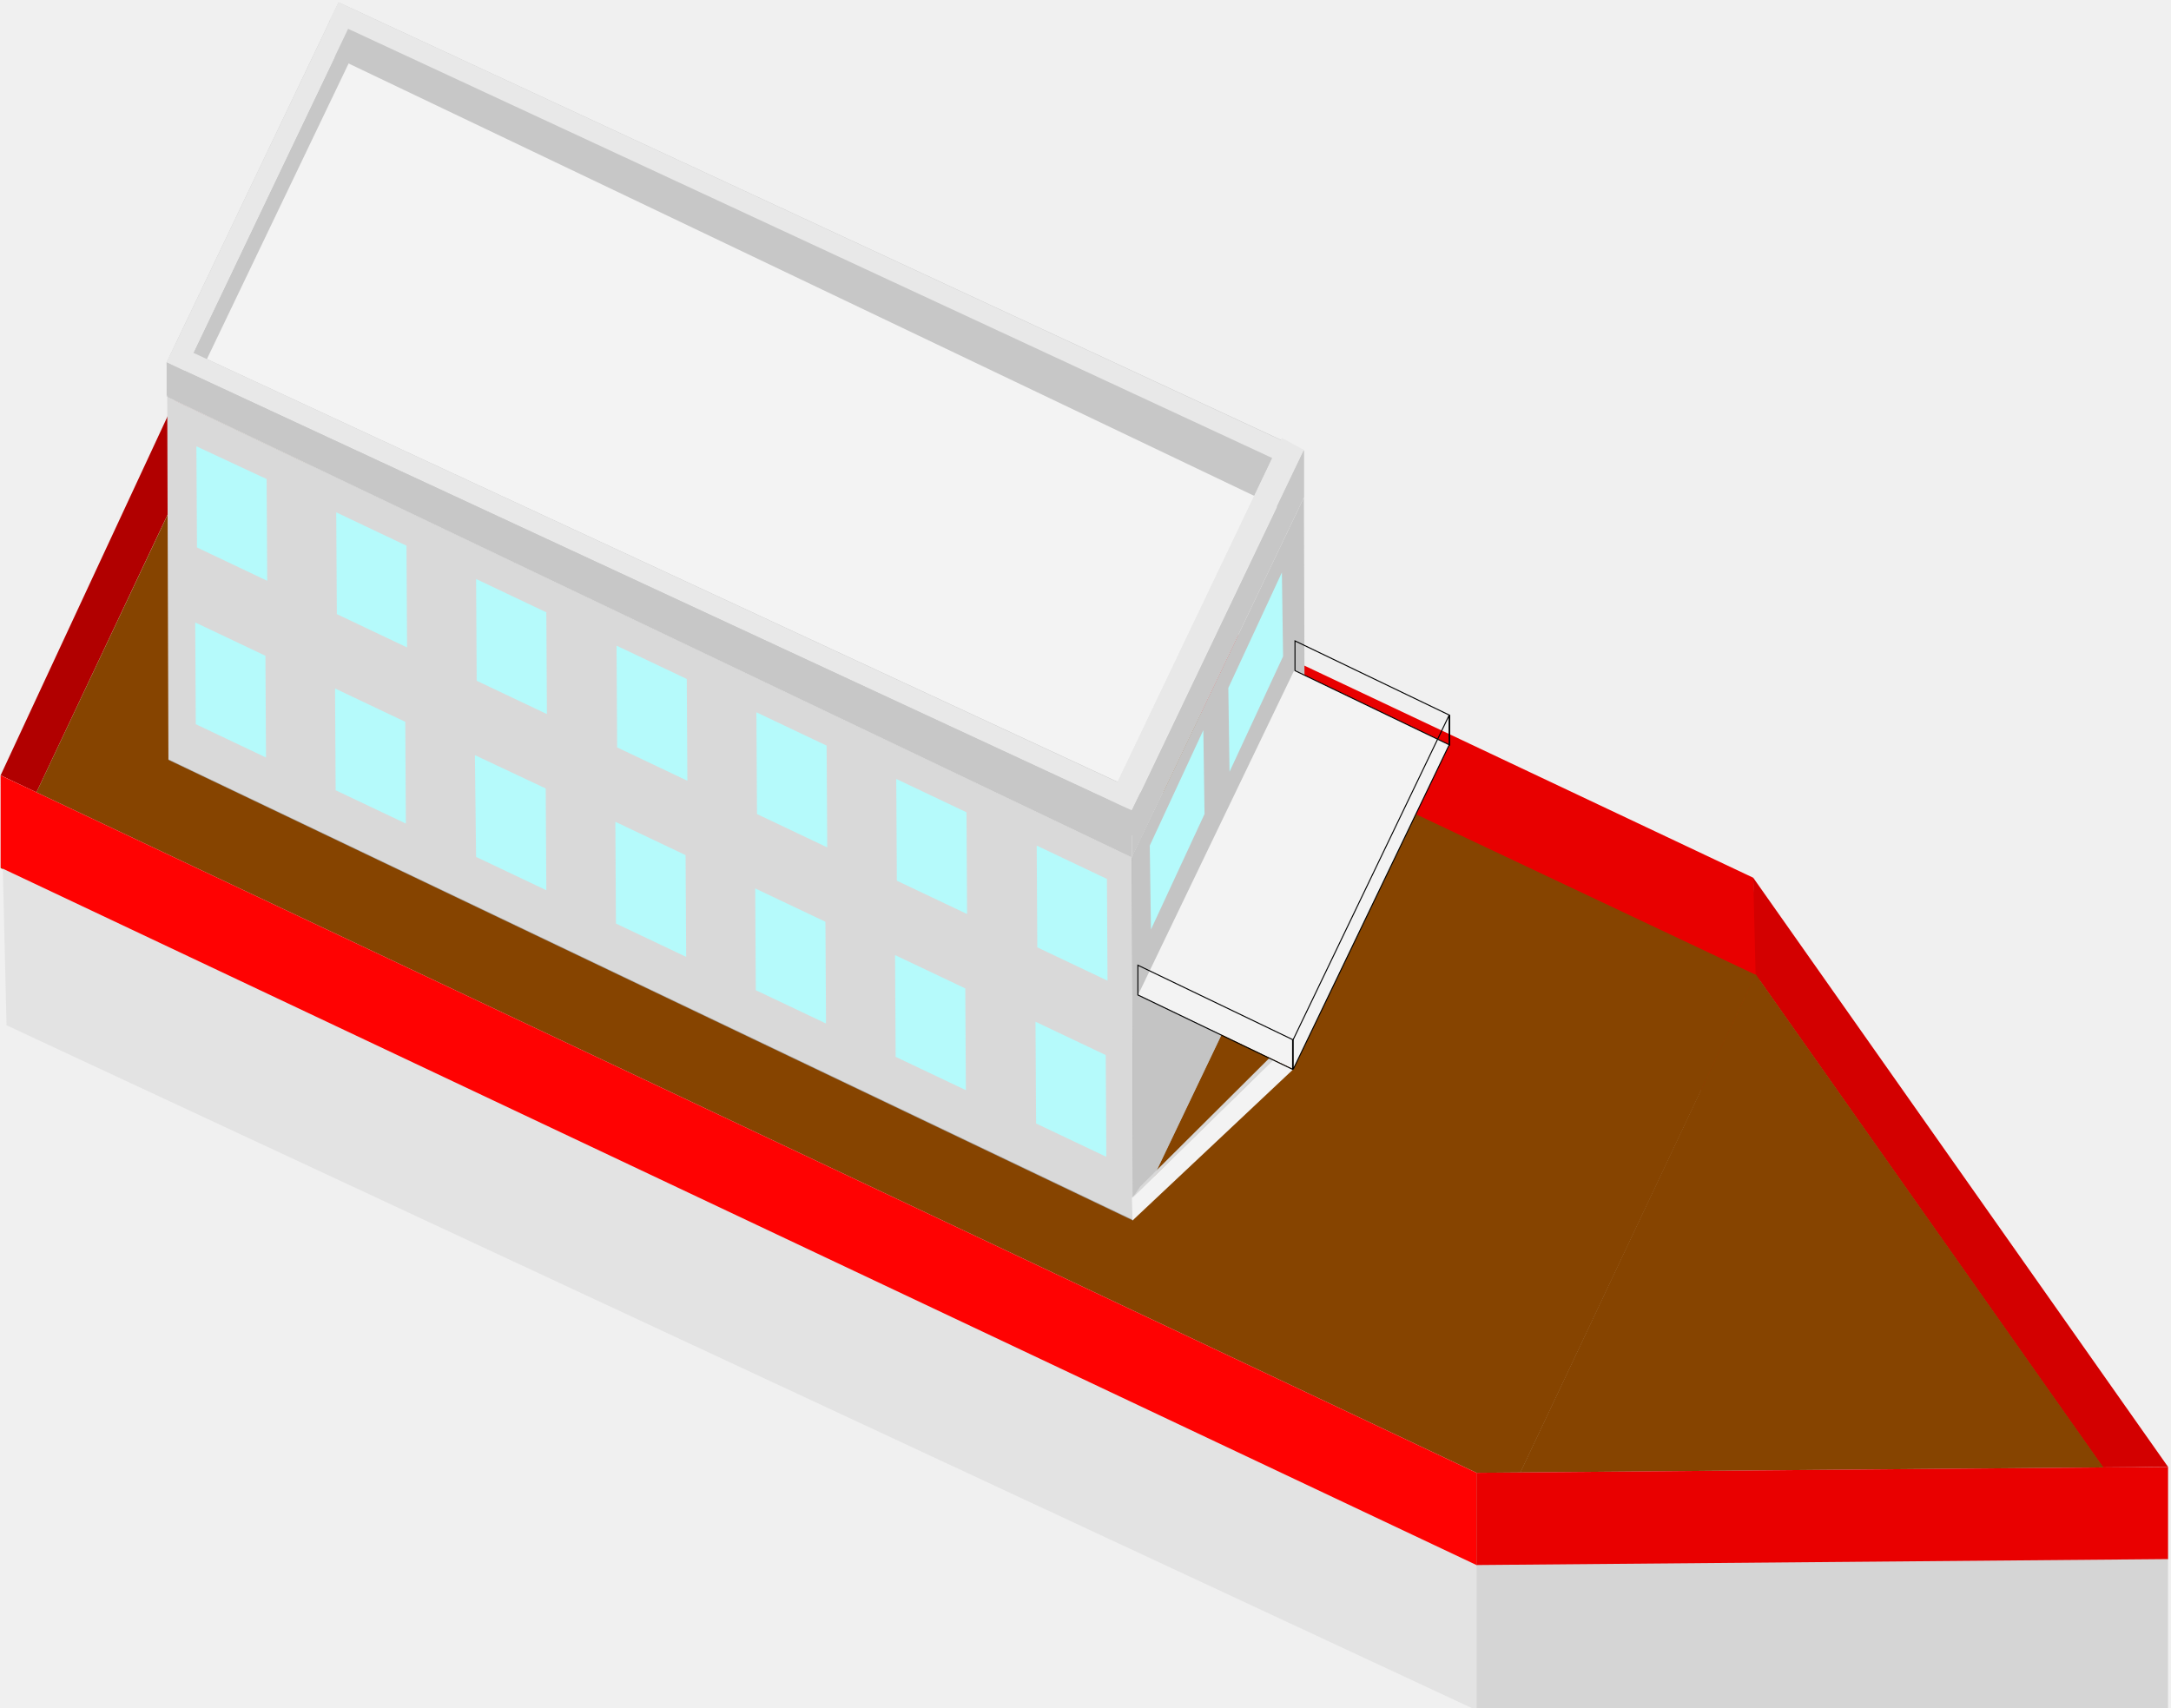
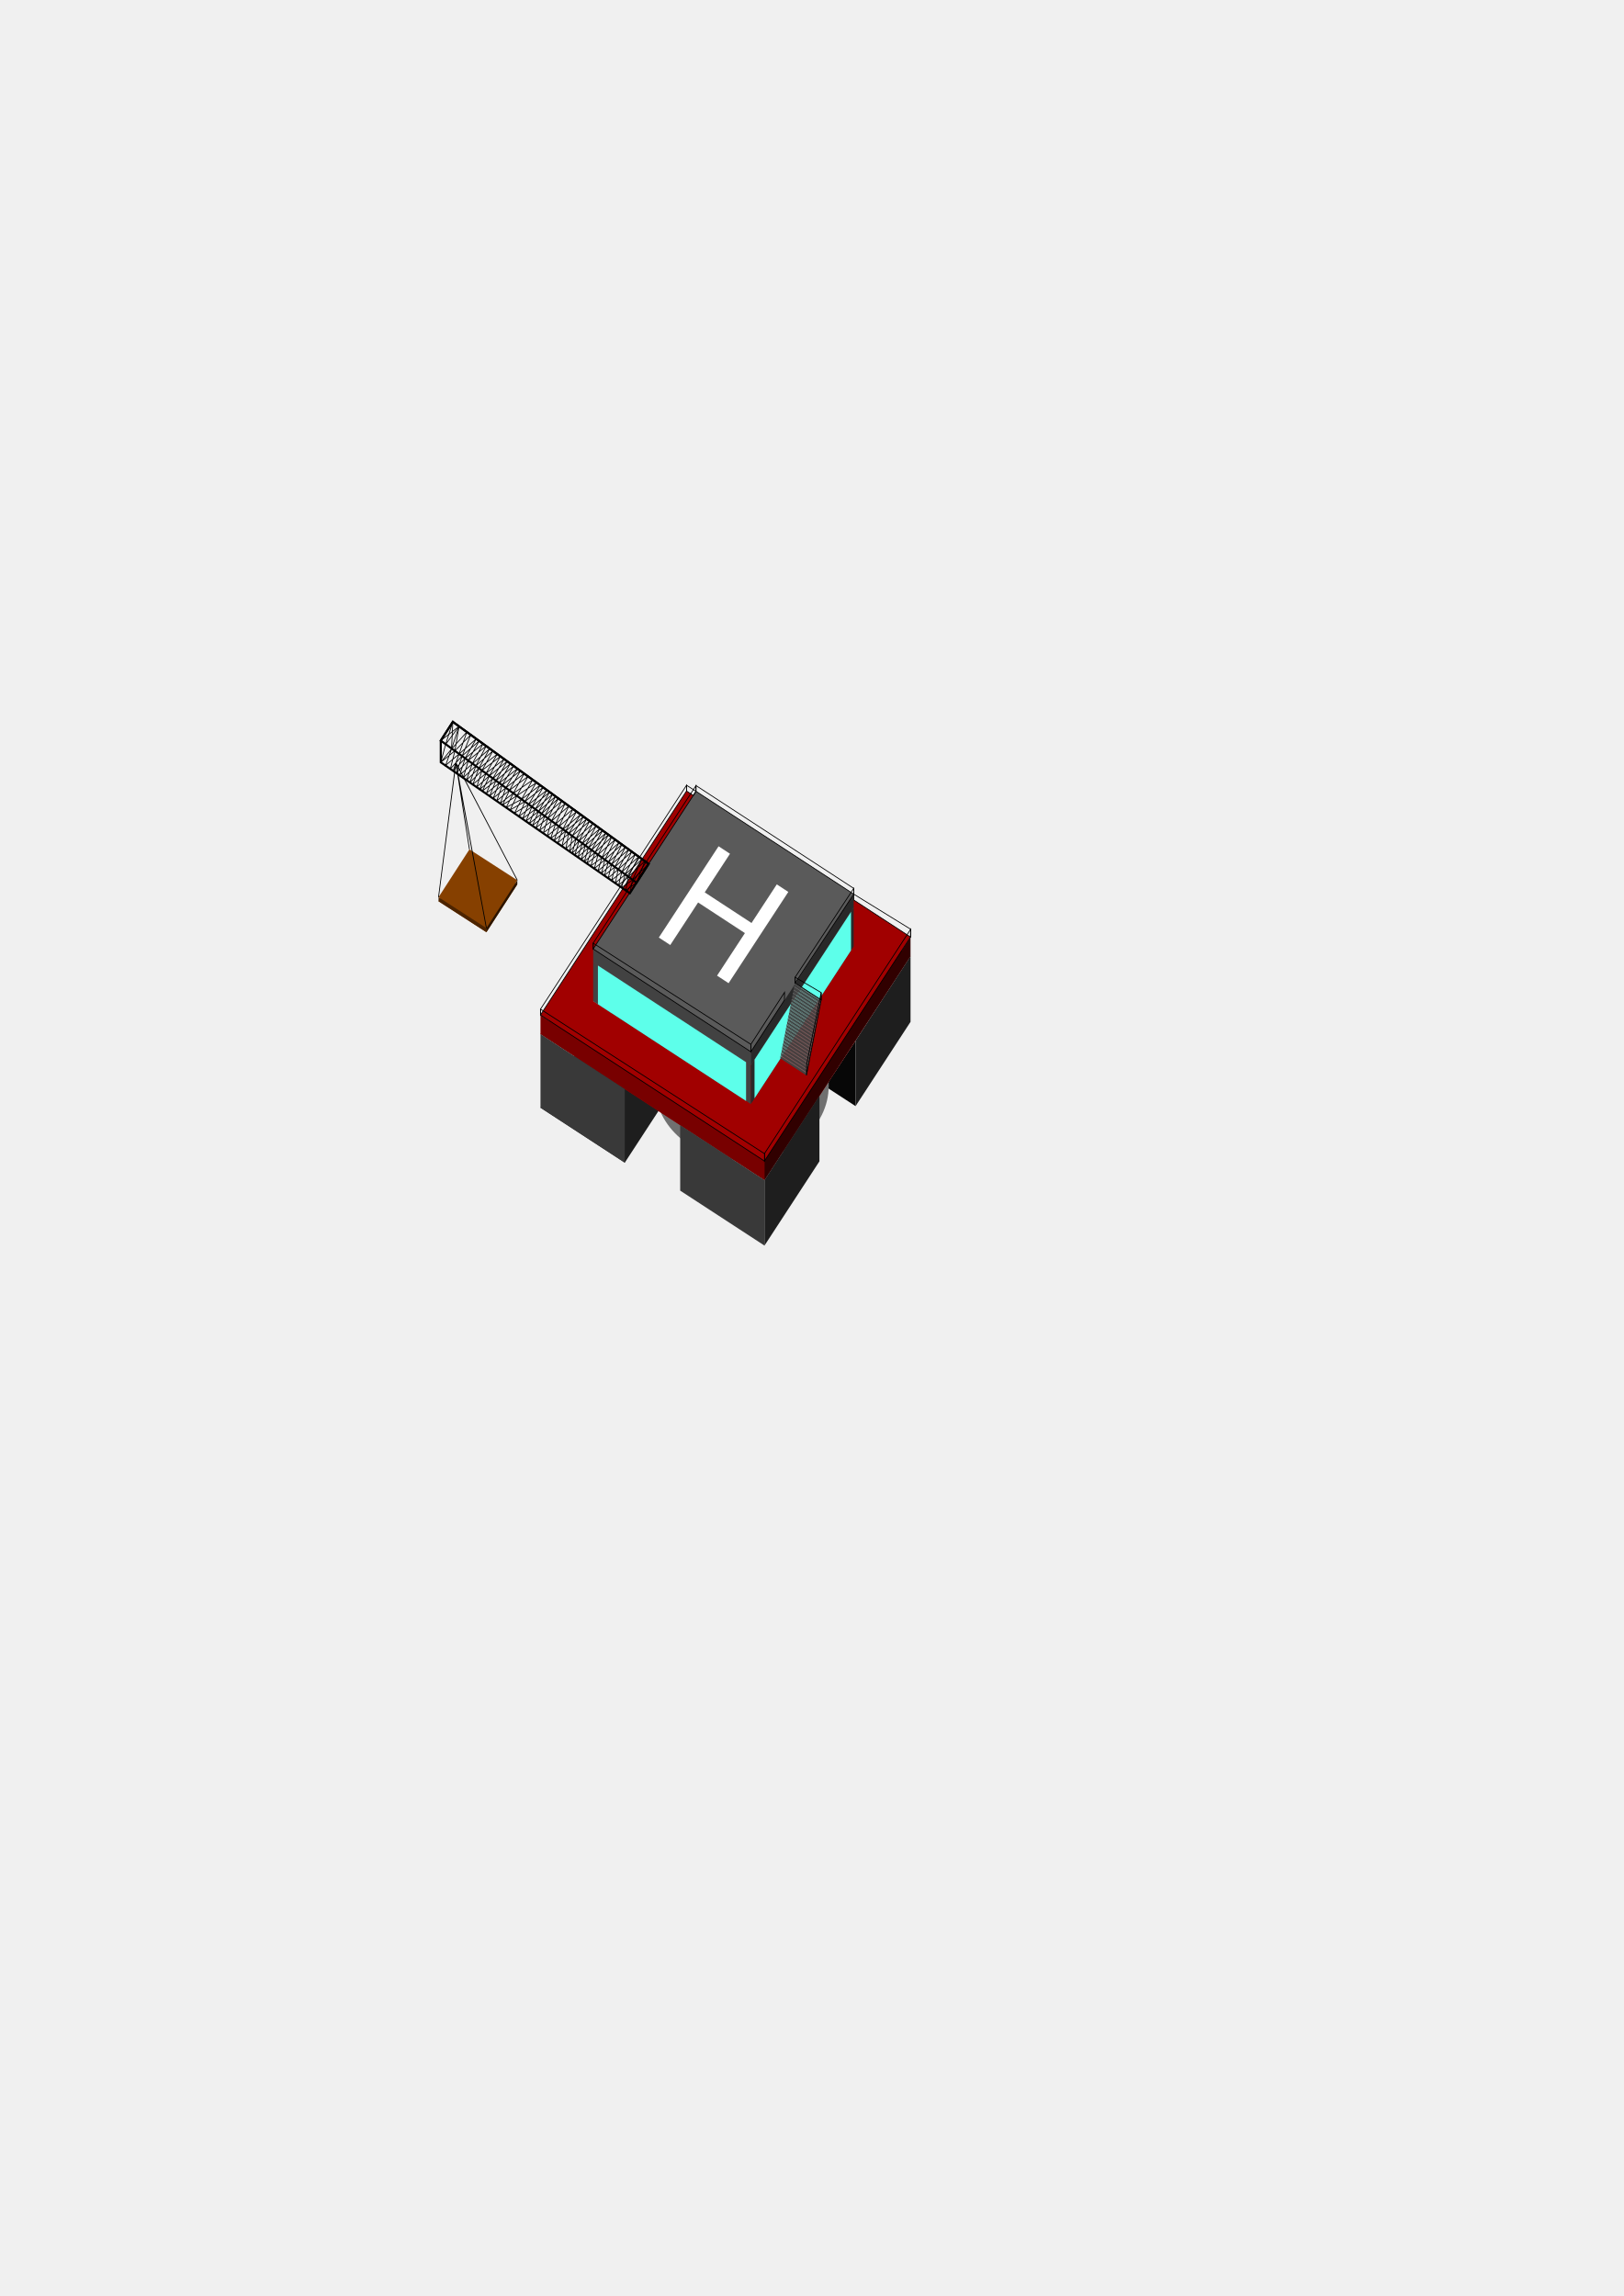
- <svg xmlns="http://www.w3.org/2000/svg" version="1.1" id="svg8" x="0px" y="0px" viewBox="0 0 364.8 286.9" style="enable-background:new 0 0 364.8 286.9;" xml:space="preserve">
-   <style type="text/css">
- 	.st0{fill:#E80000;}
- 	.st1{fill:#D30000;}
- 	.st2{fill:#B10000;}
- 	.st3{fill:#864400;}
- 	.st4{fill:#E3E3E3;}
- 	.st5{fill:#D5D5D5;}
- 	.st6{fill:#FF0202;}
- 	.st7{fill:#E90000;}
- 	.st8{fill:#A4A4A4;}
- 	.st9{fill:#F3F3F3;}
- 	.st10{fill:#D9D9D9;}
- 	.st11{fill:#C4C4C4;}
- 	.st12{fill:#D8D8D8;}
- 	.st13{fill:#B5FAFB;}
- 	.st14{fill:none;stroke:#000000;stroke-width:0.17;stroke-linecap:round;}
- 	.st15{fill:#C7C7C7;}
- 	.st16{fill:#E8E8E8;}
- </style>
+ <svg xmlns="http://www.w3.org/2000/svg" width="210mm" height="297mm" viewBox="0 0 210 297" version="1.1" id="svg8">
+   <defs id="defs2">
+     </defs>
+   <g id="layer3">
+     <rect style="fill:#1e1e1e;fill-opacity:1;stroke:none;stroke-width:0.1;stroke-opacity:1" id="rect4698-5-9-7" width="13.014" height="13.014" x="-81.851" y="136.817" transform="rotate(-56.89502)" />
+     <rect style="fill:#eaeaea;fill-opacity:1;stroke:none;stroke-width:0.1;stroke-opacity:1" id="rect4698-5-9-7-7" width="13.014" height="13.014" x="-80.965" y="157.81" transform="rotate(-56.89502)" />
+     <rect style="fill:#eaeaea;fill-opacity:1;stroke:none;stroke-width:0.1;stroke-opacity:1" id="rect4698-5-9-7-7-4" width="13.014" height="13.014" x="-59.42" y="157.827" transform="rotate(-56.89502)" />
+     <path style="fill:#070707;fill-opacity:1;stroke:none;stroke-width:0.265px;stroke-linecap:butt;stroke-linejoin:miter;stroke-opacity:1" d="m 110.655,143.083 -3.897,-2.536 3.897,-5.93 z" id="path2535" />
+   </g>
  <g id="layer2">
-     <path id="path823-2" class="st0" d="M46.6,30.3l248,117.2l2.6,41   L47.6,72.3L46.6,30.3z" />
-     <path id="path873" class="st1" d="M364.3,246.5l-69.7-99l0.4,16.3l58.4,82.9L364.3,246.5z" />
-     <path id="path875" class="st2" d="M46.6,30.3l-46.5,100l6,2.9L47,46.6L46.6,30.3z" />
+     <ellipse style="fill:#707070;fill-opacity:1;stroke:none;stroke-width:0.265" id="path4812" cx="95.95" cy="140.495" rx="11.225" ry="9.555" />
+     <ellipse style="fill:#707070;fill-opacity:1;stroke:none;stroke-width:0.265" id="path4812-0" cx="95.816" cy="124.611" rx="11.225" ry="9.555" />
+     <path style="fill:#707070;fill-opacity:1;stroke:none;stroke-width:0.265px;stroke-linecap:butt;stroke-linejoin:miter;stroke-opacity:1" d="m 84.738,141.094 v -7.111 h 22.419 l 0.019,6.608 z" id="path4831" />
  </g>
  <g id="layer1">
-     <rect id="rect815" x="92.6" y="17.7" transform="matrix(0.4273 -0.9041 0.9041 0.4273 -55.4651 222.0323)" class="st3" width="109.8" height="274.3" />
-     <path id="path821" class="st3" d="M295,163.7L248.1,263l116.2-1   L295,163.7z" />
-     <path id="path823" class="st4" d="M0.1,130.3l248,117.2v39.9   L1.1,172.3L0.1,130.3z" />
-     <path id="path825" class="st5" d="M248.1,247.5l116.2-1v40.9H248.1   V247.5z" />
-     <path id="path1187" class="st6" d="M0.1,145.8l248,117.2v-15.5L0.1,130.3L0.1,145.8z" />
-     <path id="path1204" class="st7" d="M248.1,247.5l116.2-1v15.5l-116.2,1V247.5z" />
+     <rect style="fill:#a10000;fill-opacity:1;stroke:none;stroke-width:0.265" id="rect4698" width="34.585" height="34.585" x="-71.799" y="130.263" transform="rotate(-56.89502)" />
+     <rect style="fill:#a10000;fill-opacity:1;stroke:none;stroke-width:0.265" id="rect4698-5" width="34.585" height="34.585" x="-73.873" y="131.615" transform="rotate(-56.89502)" />
+     <path style="fill:#780000;stroke:none;stroke-width:0.265px;stroke-linecap:butt;stroke-linejoin:miter;stroke-opacity:1;fill-opacity:1" d="m 69.903,131.29 2e-6,2.476 28.971,18.889 -3e-6,-2.476 z" id="path4715" />
+     <path style="fill:#310000;stroke:none;stroke-width:0.265px;stroke-linecap:butt;stroke-linejoin:miter;stroke-opacity:1;fill-opacity:1" d="m 98.873,150.179 3e-6,2.476 18.889,-28.971 v -2.476 z" id="path4717" />
+     <ellipse style="fill:#707070;fill-opacity:1;stroke:none;stroke-width:0.186" id="path4812-7" cx="95.056" cy="125.181" rx="7.903" ry="6.727" />
+     <ellipse style="fill:#707070;fill-opacity:1;stroke:none;stroke-width:0.186" id="path4812-0-9" cx="94.962" cy="118.053" rx="7.903" ry="6.727" />
+     <path style="fill:#707070;fill-opacity:1;stroke:none;stroke-width:0.186px;stroke-linecap:butt;stroke-linejoin:miter;stroke-opacity:1" d="m 87.162,133.011 v -5.006 h 15.783 l 0.013,4.652 z" id="path4831-8" />
+     <rect style="fill:#5a5a5a;fill-opacity:1;stroke:none;stroke-width:0.186;stroke-opacity:1" id="rect4698-2" width="24.349" height="24.349" x="-60.927" y="131.31" transform="rotate(-56.89502)" />
+     <rect style="fill:#5a5a5a;fill-opacity:1;stroke:none;stroke-width:0.186;stroke-opacity:1" id="rect4698-5-9" width="24.349" height="24.349" x="-62.387" y="132.262" transform="rotate(-56.89502)" />
+     <path style="fill:#424242;fill-opacity:1;stroke:none;stroke-width:0.186px;stroke-linecap:butt;stroke-linejoin:miter;stroke-opacity:1" d="m 76.718,122.755 10e-7,1.743 20.396,13.299 -7e-6,-1.743 z" id="path4715-9" />
+     <path style="fill:#292929;fill-opacity:1;stroke:none;stroke-width:0.186px;stroke-linecap:butt;stroke-linejoin:miter;stroke-opacity:1" d="m 97.114,136.054 7e-6,1.743 13.299,-20.396 v -1.743 z" id="path4717-7" />
+     <rect style="fill:#939393;fill-opacity:1;stroke:none;stroke-width:0.186" id="rect4719-4" width="2.861" height="2.861" x="-66.433" y="135.069" transform="rotate(-56.83274)" />
+     <path style="fill:#424242;fill-opacity:1;stroke:none;stroke-width:0.186px;stroke-linecap:butt;stroke-linejoin:miter;stroke-opacity:1" d="m 76.718,124.498 1.09e-4,5.006 20.396,13.306 v -5.013 z" id="path4736-3" />
+     <path style="fill:#292929;fill-opacity:1;stroke:none;stroke-width:0.186px;stroke-linecap:butt;stroke-linejoin:miter;stroke-opacity:1" d="m 97.114,137.797 7e-6,5.013 13.299,-20.388 -1e-5,-5.021 z" id="path4738-6-8" />
+     <path style="fill:#393939;stroke:none;stroke-width:0.265px;stroke-linecap:butt;stroke-linejoin:miter;stroke-opacity:1;fill-opacity:1" d="m 69.903,143.291 10.901,7.108 v -9.514 l -10.901,-7.118 z" id="path2484" />
+     <path style="fill:#393939;fill-opacity:1;stroke:none;stroke-width:0.265px;stroke-linecap:butt;stroke-linejoin:miter;stroke-opacity:1" d="m 98.873,161.122 -10.901,-7.108 v -8.472 l 10.901,7.113 z" id="path2486" />
+     <path style="fill:#1e1e1e;fill-opacity:1;stroke:none;stroke-width:0.265px;stroke-linecap:butt;stroke-linejoin:miter;stroke-opacity:1" d="m 105.981,150.221 v -8.498 l -7.108,10.932 -1e-5,8.467 z" id="path2503" />
+     <path style="fill:#1e1e1e;fill-opacity:1;stroke:none;stroke-width:0.265px;stroke-linecap:butt;stroke-linejoin:miter;stroke-opacity:1" d="m 117.763,132.182 v -8.498 l -7.108,10.932 -1e-5,8.467 z" id="path2503-1" />
+     <path style="fill:none;stroke:#000000;stroke-width:0.1;stroke-linecap:butt;stroke-linejoin:miter;stroke-miterlimit:4;stroke-dasharray:none;stroke-opacity:1" d="m 57.006,95.802 1.559,-2.428 -0.168,3.511 1.984,-2.197 -1.016,2.858 2.221,-1.961 -1.441,2.528 2.339,-1.914 -1.417,2.622 2.221,-1.914 -1.37,2.504 2.386,-1.843 -1.441,2.457 2.315,-1.795 -1.465,2.504 2.268,-1.914 -1.441,2.504 2.386,-1.89 -1.512,2.48 2.386,-1.866 -1.417,2.575 2.48,-1.701 -1.417,2.48 2.433,-1.843 -1.536,2.528 2.386,-1.866 -1.512,2.48 2.268,-1.984 -1.441,2.551 2.15,-1.961 -1.347,2.551 2.221,-1.89 -1.228,2.622 2.268,-1.937 -1.323,2.646 2.291,-1.914 -1.559,2.48 2.315,-1.866 -1.347,2.528 2.15,-1.937 -1.323,2.528 2.268,-1.914 -1.488,2.48 2.268,-1.913 -1.417,2.504 2.173,-2.008 -1.276,2.693 2.221,-1.937 -1.394,2.528 2.221,-1.961 -1.37,2.551 2.173,-1.937 -1.276,2.599 2.197,-1.984 -1.37,2.622 2.173,-2.055 -1.085,2.787 1.559,-2.428 -2.081,2.074 1.205,-2.669 -2.173,1.984 1.323,-2.622 -2.221,1.961 1.37,-2.575 -2.197,1.89 1.323,-2.551 -2.197,1.961 1.311,-2.575 -2.209,1.925 1.335,-2.563 -2.162,1.961 1.417,-2.516 -2.232,1.937 1.394,-2.492 -2.209,1.902 1.358,-2.54 -2.221,1.878 1.429,-2.457 -2.303,1.854 1.406,-2.516 -2.244,1.89 1.252,-2.599 -2.221,1.913 1.323,-2.587 -2.209,1.925 1.394,-2.504 -2.185,1.902 1.406,-2.457 -2.268,1.843 1.429,-2.457 -2.339,1.807 1.429,-2.386 -2.457,1.63 1.417,-2.469 -2.386,1.772 1.406,-2.504 -2.351,1.843 1.476,-2.457 -2.291,1.89 1.465,-2.516 -2.303,1.878 1.406,-2.492 -2.362,1.795 1.394,-2.504 -2.185,1.902 1.323,-2.54 -2.291,1.843 1.382,-2.504 -2.185,1.925 1.098,-2.717 -2.043,2.055 0.532,-3.154 z" id="path2569" />
+     <path style="fill:none;stroke:#000000;stroke-width:0.1;stroke-linecap:butt;stroke-linejoin:miter;stroke-miterlimit:4;stroke-dasharray:none;stroke-opacity:1" d="m 57.006,95.802 v 2.806 l 1.828,-1.487 -0.586,2.333 1.531,-1.671 -0.746,2.173 1.549,-1.594 -0.664,2.229 1.633,-1.532 -0.781,2.166 1.572,-1.564 -0.687,2.149 1.643,-1.452 -0.892,1.936 1.73,-1.298 -0.795,1.95 1.61,-1.383 -0.708,2.034 1.653,-1.373 -0.884,1.891 1.853,-1.194 -0.884,1.845 1.912,-1.089 -0.776,1.925 1.685,-1.275 -0.767,1.893 1.629,-1.279 -0.794,1.847 1.585,-1.244 -0.666,1.862 1.552,-1.201 -0.567,1.936 1.535,-1.251 -0.633,1.819 1.472,-1.193 -0.47,1.928 1.344,-1.325 -0.341,1.977 1.204,-1.315 -0.535,1.817 1.351,-1.226 -0.515,1.777 1.33,-1.198 -0.612,1.733 1.439,-1.131 -0.47,1.799 1.368,-1.149 -0.449,1.75 1.323,-1.16 -0.454,1.778 1.281,-1.093 -0.346,1.728 1.243,-1.066 -0.458,1.684 1.427,-0.999 -0.347,1.724 0.869,-1.37 -1.398,0.996 0.309,-1.728 -1.227,1.043 0.401,-1.681 -1.286,1.029 0.388,-1.691 -1.34,1.089 0.49,-1.68 -1.325,1.095 0.498,-1.686 -1.417,1.035 0.519,-1.72 -1.355,1.152 0.504,-1.742 -1.339,1.158 0.56,-1.725 -1.295,1.223 0.468,-1.814 -1.286,1.246 0.318,-1.908 -1.387,1.173 0.655,-1.74 -1.557,1.138 0.612,-1.847 -1.564,1.129 0.572,-1.861 -1.524,1.209 0.721,-1.8 -1.589,1.249 0.762,-1.816 -1.614,1.164 0.74,-1.778 -1.793,1.077 0.895,-1.762 -1.981,1.044 0.918,-1.823 -1.669,1.272 0.701,-1.981 -1.62,1.329 0.746,-1.92 -1.631,1.268 0.804,-1.859 -1.656,1.358 0.806,-2.067 -1.708,1.448 0.763,-2.063 -1.581,1.495 0.731,-2.085 -1.616,1.434 0.695,-2.143 -1.547,1.591 0.767,-2.158 -1.736,1.457 0.767,-2.118 -1.391,1.723 0.624,-2.311 z" id="path2571" />
+     <path style="fill:none;stroke:#000000;stroke-width:0.1;stroke-linecap:butt;stroke-linejoin:miter;stroke-opacity:1;stroke-miterlimit:4;stroke-dasharray:none" d="m 58.565,93.374 -0.935,2.923 1.736,-2.33 -0.969,2.918 -1.391,-1.083 z" id="path2573" />
+     <path style="fill:none;stroke:#000000;stroke-width:0.265px;stroke-linecap:butt;stroke-linejoin:miter;stroke-opacity:1" d="m 58.565,93.374 25.324,18.375 -1.559,2.428 -0.869,1.37 -24.455,-16.938 v -2.806 z" id="path2575" />
+     <path style="fill:none;stroke:#000000;stroke-width:0.265px;stroke-linecap:butt;stroke-linejoin:miter;stroke-opacity:1" d="M 57.006,95.802 82.33,114.177 83.889,111.749 58.565,93.374 Z" id="path2577" />
+     <rect style="fill:#864000;fill-opacity:1;stroke:none;stroke-width:0.1;stroke-miterlimit:4;stroke-dasharray:none;stroke-opacity:1" id="rect2579" width="7.371" height="7.371" x="-67.16" y="110.901" transform="rotate(-57.14051)" />
+     <rect style="fill:#864000;fill-opacity:1;stroke:none;stroke-width:0.1;stroke-miterlimit:4;stroke-dasharray:none;stroke-opacity:1" id="rect2579-9" width="7.371" height="7.371" x="-66.716" y="110.614" transform="rotate(-57.14051)" />
+     <path style="fill:#4c2400;stroke:none;stroke-width:0.265px;stroke-linecap:butt;stroke-linejoin:miter;stroke-opacity:1;fill-opacity:1" d="m 56.717,116.058 v 0.529 l 6.191,3.999 v -0.529 z" id="path2596" />
+     <path style="fill:#2a1400;stroke:none;stroke-width:0.265px;stroke-linecap:butt;stroke-linejoin:miter;stroke-opacity:1;fill-opacity:1" d="m 66.908,113.866 v 0.529 l -3.999,6.191 v -0.529 z" id="path2598" />
+     <path style="fill:none;stroke:#000000;stroke-width:0.1;stroke-linecap:butt;stroke-linejoin:miter;stroke-opacity:1;stroke-miterlimit:4;stroke-dasharray:none" d="M 56.717,116.058 58.964,98.681 60.716,109.867 58.988,98.704 66.908,113.866 58.966,98.686 62.909,120.057 58.95,98.703 Z" id="path2600" />
+     <path style="fill:#5dffea;stroke:none;stroke-width:0.265px;stroke-linecap:butt;stroke-linejoin:miter;stroke-opacity:1;fill-opacity:1" d="m 77.332,124.895 1.16e-4,5.006 19.157,12.513 -7e-6,-5.013 z" id="path2655" />
+     <path style="fill:#5dffea;fill-opacity:1;stroke:none;stroke-width:0.265px;stroke-linecap:butt;stroke-linejoin:miter;stroke-opacity:1" d="m 97.587,137.065 1.1e-5,5.013 12.481,-19.135 v -4.996 z" id="path2661" />
+     <path style="fill:#424242;fill-opacity:1;stroke:none;stroke-width:0.031px;stroke-linecap:butt;stroke-linejoin:miter;stroke-opacity:1" d="m 100.931,136.626 v 0.287 l 3.363,2.193 v -0.287 z" id="path4715-9-3" />
+     <path style="fill:#292929;stroke:none;stroke-width:0.265px;stroke-linecap:butt;stroke-linejoin:miter;stroke-opacity:1;fill-opacity:1" d="m 104.294,139.106 v -0.287 l 0.086,-0.13 v 0.284 z" id="path2710" />
+     <path style="fill:#626262;stroke:none;stroke-width:0.265px;stroke-linecap:butt;stroke-linejoin:miter;stroke-opacity:1;fill-opacity:1" d="m 104.38,138.688 -0.086,0.13 -3.363,-2.193 0.079,-0.119 z" id="path2712" />
+     <path style="fill:#424242;fill-opacity:1;stroke:none;stroke-width:0.031px;stroke-linecap:butt;stroke-linejoin:miter;stroke-opacity:1" d="m 101.01,136.22 v 0.287 l 3.363,2.193 v -0.287 z" id="path4715-9-3-7" />
+     <path style="fill:#292929;fill-opacity:1;stroke:none;stroke-width:0.265px;stroke-linecap:butt;stroke-linejoin:miter;stroke-opacity:1" d="m 104.373,138.7 v -0.287 l 0.086,-0.13 v 0.284 z" id="path2710-3" />
+     <path style="fill:#626262;fill-opacity:1;stroke:none;stroke-width:0.265px;stroke-linecap:butt;stroke-linejoin:miter;stroke-opacity:1" d="m 104.46,138.282 -0.086,0.13 -3.363,-2.193 0.079,-0.119 z" id="path2712-7" />
+     <path style="fill:#424242;fill-opacity:1;stroke:none;stroke-width:0.031px;stroke-linecap:butt;stroke-linejoin:miter;stroke-opacity:1" d="m 101.09,135.813 v 0.287 l 3.363,2.193 v -0.287 z" id="path4715-9-3-6" />
+     <path style="fill:#292929;fill-opacity:1;stroke:none;stroke-width:0.265px;stroke-linecap:butt;stroke-linejoin:miter;stroke-opacity:1" d="m 104.452,138.293 v -0.287 l 0.086,-0.13 v 0.284 z" id="path2710-9" />
+     <path style="fill:#626262;fill-opacity:1;stroke:none;stroke-width:0.265px;stroke-linecap:butt;stroke-linejoin:miter;stroke-opacity:1" d="m 104.539,137.876 -0.086,0.13 -3.363,-2.193 0.079,-0.119 z" id="path2712-3" />
+     <path style="fill:#424242;fill-opacity:1;stroke:none;stroke-width:0.031px;stroke-linecap:butt;stroke-linejoin:miter;stroke-opacity:1" d="m 101.169,135.407 v 0.287 l 3.363,2.193 v -0.287 z" id="path4715-9-3-3" />
+     <path style="fill:#292929;fill-opacity:1;stroke:none;stroke-width:0.265px;stroke-linecap:butt;stroke-linejoin:miter;stroke-opacity:1" d="m 104.532,137.887 v -0.287 l 0.086,-0.13 v 0.284 z" id="path2710-7" />
+     <path style="fill:#626262;fill-opacity:1;stroke:none;stroke-width:0.265px;stroke-linecap:butt;stroke-linejoin:miter;stroke-opacity:1" d="m 104.618,137.469 -0.086,0.13 -3.363,-2.193 0.079,-0.119 z" id="path2712-4" />
+     <path style="fill:#424242;fill-opacity:1;stroke:none;stroke-width:0.031px;stroke-linecap:butt;stroke-linejoin:miter;stroke-opacity:1" d="m 101.249,135.001 v 0.287 l 3.363,2.193 v -0.287 z" id="path4715-9-3-1" />
+     <path style="fill:#292929;fill-opacity:1;stroke:none;stroke-width:0.265px;stroke-linecap:butt;stroke-linejoin:miter;stroke-opacity:1" d="m 104.611,137.481 v -0.287 l 0.086,-0.13 v 0.284 z" id="path2710-4" />
+     <path style="fill:#626262;fill-opacity:1;stroke:none;stroke-width:0.265px;stroke-linecap:butt;stroke-linejoin:miter;stroke-opacity:1" d="m 104.698,137.063 -0.086,0.13 -3.363,-2.193 0.079,-0.119 z" id="path2712-0" />
+     <path style="fill:#424242;fill-opacity:1;stroke:none;stroke-width:0.031px;stroke-linecap:butt;stroke-linejoin:miter;stroke-opacity:1" d="m 101.328,134.595 v 0.287 l 3.363,2.193 v -0.287 z" id="path4715-9-3-30" />
+     <path style="fill:#292929;fill-opacity:1;stroke:none;stroke-width:0.265px;stroke-linecap:butt;stroke-linejoin:miter;stroke-opacity:1" d="m 104.691,137.075 v -0.287 l 0.086,-0.13 v 0.284 z" id="path2710-1" />
+     <path style="fill:#626262;fill-opacity:1;stroke:none;stroke-width:0.265px;stroke-linecap:butt;stroke-linejoin:miter;stroke-opacity:1" d="m 104.777,136.657 -0.086,0.13 -3.363,-2.193 0.079,-0.119 z" id="path2712-00" />
+     <path style="fill:#424242;fill-opacity:1;stroke:none;stroke-width:0.031px;stroke-linecap:butt;stroke-linejoin:miter;stroke-opacity:1" d="m 101.407,134.188 v 0.287 l 3.363,2.193 v -0.287 z" id="path4715-9-3-9" />
+     <path style="fill:#292929;fill-opacity:1;stroke:none;stroke-width:0.265px;stroke-linecap:butt;stroke-linejoin:miter;stroke-opacity:1" d="m 104.77,136.668 v -0.287 l 0.086,-0.13 v 0.284 z" id="path2710-0" />
+     <path style="fill:#626262;fill-opacity:1;stroke:none;stroke-width:0.265px;stroke-linecap:butt;stroke-linejoin:miter;stroke-opacity:1" d="m 104.857,136.25 -0.086,0.13 -3.363,-2.193 0.079,-0.119 z" id="path2712-2" />
+     <path style="fill:#424242;fill-opacity:1;stroke:none;stroke-width:0.031px;stroke-linecap:butt;stroke-linejoin:miter;stroke-opacity:1" d="m 101.487,133.782 v 0.287 l 3.363,2.193 v -0.287 z" id="path4715-9-3-76" />
+     <path style="fill:#292929;fill-opacity:1;stroke:none;stroke-width:0.265px;stroke-linecap:butt;stroke-linejoin:miter;stroke-opacity:1" d="m 104.849,136.262 v -0.287 l 0.086,-0.13 v 0.284 z" id="path2710-5" />
+     <path style="fill:#626262;fill-opacity:1;stroke:none;stroke-width:0.265px;stroke-linecap:butt;stroke-linejoin:miter;stroke-opacity:1" d="m 104.936,135.844 -0.086,0.13 -3.363,-2.193 0.079,-0.119 z" id="path2712-5" />
+     <path style="fill:#424242;fill-opacity:1;stroke:none;stroke-width:0.031px;stroke-linecap:butt;stroke-linejoin:miter;stroke-opacity:1" d="m 101.566,133.376 v 0.287 l 3.363,2.193 v -0.287 z" id="path4715-9-3-39" />
+     <path style="fill:#292929;fill-opacity:1;stroke:none;stroke-width:0.265px;stroke-linecap:butt;stroke-linejoin:miter;stroke-opacity:1" d="m 104.929,135.856 v -0.287 l 0.086,-0.13 v 0.284 z" id="path2710-2" />
+     <path style="fill:#626262;fill-opacity:1;stroke:none;stroke-width:0.265px;stroke-linecap:butt;stroke-linejoin:miter;stroke-opacity:1" d="m 105.015,135.438 -0.086,0.13 -3.363,-2.193 0.079,-0.119 z" id="path2712-24" />
+     <path style="fill:#424242;fill-opacity:1;stroke:none;stroke-width:0.031px;stroke-linecap:butt;stroke-linejoin:miter;stroke-opacity:1" d="m 101.645,132.969 v 0.287 l 3.363,2.193 v -0.287 z" id="path4715-9-3-8" />
+     <path style="fill:#292929;fill-opacity:1;stroke:none;stroke-width:0.265px;stroke-linecap:butt;stroke-linejoin:miter;stroke-opacity:1" d="m 105.008,135.449 v -0.287 l 0.086,-0.13 v 0.284 z" id="path2710-19" />
+     <path style="fill:#626262;fill-opacity:1;stroke:none;stroke-width:0.265px;stroke-linecap:butt;stroke-linejoin:miter;stroke-opacity:1" d="m 105.095,135.032 -0.086,0.13 -3.363,-2.193 0.079,-0.119 z" id="path2712-06" />
+     <path style="fill:#424242;fill-opacity:1;stroke:none;stroke-width:0.031px;stroke-linecap:butt;stroke-linejoin:miter;stroke-opacity:1" d="m 101.725,132.563 v 0.287 l 3.363,2.193 v -0.287 z" id="path4715-9-3-5" />
+     <path style="fill:#292929;fill-opacity:1;stroke:none;stroke-width:0.265px;stroke-linecap:butt;stroke-linejoin:miter;stroke-opacity:1" d="m 105.088,135.043 v -0.287 l 0.086,-0.13 v 0.284 z" id="path2710-50" />
+     <path style="fill:#626262;fill-opacity:1;stroke:none;stroke-width:0.265px;stroke-linecap:butt;stroke-linejoin:miter;stroke-opacity:1" d="m 105.174,134.625 -0.086,0.13 -3.363,-2.193 0.079,-0.119 z" id="path2712-32" />
+     <path style="fill:#424242;fill-opacity:1;stroke:none;stroke-width:0.031px;stroke-linecap:butt;stroke-linejoin:miter;stroke-opacity:1" d="m 101.804,132.157 v 0.287 l 3.363,2.193 v -0.287 z" id="path4715-9-3-95" />
+     <path style="fill:#292929;fill-opacity:1;stroke:none;stroke-width:0.265px;stroke-linecap:butt;stroke-linejoin:miter;stroke-opacity:1" d="m 105.167,134.637 v -0.287 l 0.086,-0.13 v 0.284 z" id="path2710-00" />
+     <path style="fill:#626262;fill-opacity:1;stroke:none;stroke-width:0.265px;stroke-linecap:butt;stroke-linejoin:miter;stroke-opacity:1" d="m 105.254,134.219 -0.086,0.13 -3.363,-2.193 0.079,-0.119 z" id="path2712-9" />
+     <path style="fill:#424242;fill-opacity:1;stroke:none;stroke-width:0.031px;stroke-linecap:butt;stroke-linejoin:miter;stroke-opacity:1" d="m 101.884,131.75 v 0.287 l 3.363,2.193 v -0.287 z" id="path4715-9-3-4" />
+     <path style="fill:#292929;fill-opacity:1;stroke:none;stroke-width:0.265px;stroke-linecap:butt;stroke-linejoin:miter;stroke-opacity:1" d="m 105.246,134.23 v -0.287 l 0.086,-0.13 v 0.284 z" id="path2710-42" />
+     <path style="fill:#626262;fill-opacity:1;stroke:none;stroke-width:0.265px;stroke-linecap:butt;stroke-linejoin:miter;stroke-opacity:1" d="m 105.333,133.813 -0.086,0.13 -3.363,-2.193 0.079,-0.119 z" id="path2712-09" />
+     <path style="fill:#424242;fill-opacity:1;stroke:none;stroke-width:0.031px;stroke-linecap:butt;stroke-linejoin:miter;stroke-opacity:1" d="m 101.963,131.344 v 0.287 l 3.363,2.193 v -0.287 z" id="path4715-9-3-89" />
+     <path style="fill:#292929;fill-opacity:1;stroke:none;stroke-width:0.265px;stroke-linecap:butt;stroke-linejoin:miter;stroke-opacity:1" d="m 105.326,133.824 v -0.287 l 0.086,-0.13 v 0.284 z" id="path2710-18" />
+     <path style="fill:#626262;fill-opacity:1;stroke:none;stroke-width:0.265px;stroke-linecap:butt;stroke-linejoin:miter;stroke-opacity:1" d="m 105.412,133.406 -0.086,0.13 -3.363,-2.193 0.079,-0.119 z" id="path2712-34" />
+     <path style="fill:#424242;fill-opacity:1;stroke:none;stroke-width:0.031px;stroke-linecap:butt;stroke-linejoin:miter;stroke-opacity:1" d="m 102.043,130.938 v 0.287 l 3.363,2.193 v -0.287 z" id="path4715-9-3-0" />
+     <path style="fill:#292929;fill-opacity:1;stroke:none;stroke-width:0.265px;stroke-linecap:butt;stroke-linejoin:miter;stroke-opacity:1" d="m 105.405,133.418 v -0.287 l 0.086,-0.13 v 0.284 z" id="path2710-49" />
+     <path style="fill:#626262;fill-opacity:1;stroke:none;stroke-width:0.265px;stroke-linecap:butt;stroke-linejoin:miter;stroke-opacity:1" d="m 105.492,133 -0.086,0.13 -3.363,-2.193 0.079,-0.119 z" id="path2712-75" />
+     <path style="fill:#424242;fill-opacity:1;stroke:none;stroke-width:0.031px;stroke-linecap:butt;stroke-linejoin:miter;stroke-opacity:1" d="m 102.122,130.532 v 0.287 l 3.363,2.193 v -0.287 z" id="path4715-9-3-54" />
+     <path style="fill:#292929;fill-opacity:1;stroke:none;stroke-width:0.265px;stroke-linecap:butt;stroke-linejoin:miter;stroke-opacity:1" d="m 105.485,133.012 v -0.287 l 0.086,-0.13 v 0.284 z" id="path2710-6" />
+     <path style="fill:#626262;fill-opacity:1;stroke:none;stroke-width:0.265px;stroke-linecap:butt;stroke-linejoin:miter;stroke-opacity:1" d="m 105.571,132.594 -0.086,0.13 -3.363,-2.193 0.079,-0.119 z" id="path2712-6" />
+     <path style="fill:#424242;fill-opacity:1;stroke:none;stroke-width:0.031px;stroke-linecap:butt;stroke-linejoin:miter;stroke-opacity:1" d="m 102.201,130.125 v 0.287 l 3.363,2.193 v -0.287 z" id="path4715-9-3-87" />
+     <path style="fill:#292929;fill-opacity:1;stroke:none;stroke-width:0.265px;stroke-linecap:butt;stroke-linejoin:miter;stroke-opacity:1" d="m 105.564,132.605 v -0.287 l 0.086,-0.13 v 0.284 z" id="path2710-61" />
+     <path style="fill:#626262;fill-opacity:1;stroke:none;stroke-width:0.265px;stroke-linecap:butt;stroke-linejoin:miter;stroke-opacity:1" d="m 105.651,132.187 -0.086,0.13 -3.363,-2.193 0.079,-0.119 z" id="path2712-35" />
+     <path style="fill:#424242;fill-opacity:1;stroke:none;stroke-width:0.031px;stroke-linecap:butt;stroke-linejoin:miter;stroke-opacity:1" d="m 102.281,129.719 v 0.287 l 3.363,2.193 v -0.287 z" id="path4715-9-3-04" />
+     <path style="fill:#292929;fill-opacity:1;stroke:none;stroke-width:0.265px;stroke-linecap:butt;stroke-linejoin:miter;stroke-opacity:1" d="m 105.643,132.199 v -0.287 l 0.086,-0.13 v 0.284 z" id="path2710-24" />
+     <path style="fill:#626262;fill-opacity:1;stroke:none;stroke-width:0.265px;stroke-linecap:butt;stroke-linejoin:miter;stroke-opacity:1" d="m 105.73,131.781 -0.086,0.13 -3.363,-2.193 0.079,-0.119 z" id="path2712-56" />
+     <path style="fill:#424242;fill-opacity:1;stroke:none;stroke-width:0.031px;stroke-linecap:butt;stroke-linejoin:miter;stroke-opacity:1" d="m 102.36,129.313 v 0.287 l 3.363,2.193 v -0.287 z" id="path4715-9-3-69" />
+     <path style="fill:#292929;fill-opacity:1;stroke:none;stroke-width:0.265px;stroke-linecap:butt;stroke-linejoin:miter;stroke-opacity:1" d="m 105.723,131.793 v -0.287 l 0.086,-0.13 v 0.284 z" id="path2710-8" />
+     <path style="fill:#626262;fill-opacity:1;stroke:none;stroke-width:0.265px;stroke-linecap:butt;stroke-linejoin:miter;stroke-opacity:1" d="m 105.809,131.375 -0.086,0.13 -3.363,-2.193 0.079,-0.119 z" id="path2712-53" />
+     <path style="fill:#424242;fill-opacity:1;stroke:none;stroke-width:0.031px;stroke-linecap:butt;stroke-linejoin:miter;stroke-opacity:1" d="m 102.439,128.906 v 0.287 l 3.363,2.193 v -0.287 z" id="path4715-9-3-49" />
+     <path style="fill:#292929;fill-opacity:1;stroke:none;stroke-width:0.265px;stroke-linecap:butt;stroke-linejoin:miter;stroke-opacity:1" d="m 105.802,131.386 v -0.287 l 0.086,-0.13 v 0.284 z" id="path2710-66" />
+     <path style="fill:#626262;fill-opacity:1;stroke:none;stroke-width:0.265px;stroke-linecap:butt;stroke-linejoin:miter;stroke-opacity:1" d="m 105.889,130.969 -0.086,0.13 -3.363,-2.193 0.079,-0.119 z" id="path2712-22" />
+     <path style="fill:#424242;fill-opacity:1;stroke:none;stroke-width:0.031px;stroke-linecap:butt;stroke-linejoin:miter;stroke-opacity:1" d="m 102.519,128.5 v 0.287 l 3.363,2.193 v -0.287 z" id="path4715-9-3-15" />
+     <path style="fill:#292929;fill-opacity:1;stroke:none;stroke-width:0.265px;stroke-linecap:butt;stroke-linejoin:miter;stroke-opacity:1" d="m 105.882,130.98 v -0.287 l 0.086,-0.13 v 0.284 z" id="path2710-78" />
+     <path style="fill:#626262;fill-opacity:1;stroke:none;stroke-width:0.265px;stroke-linecap:butt;stroke-linejoin:miter;stroke-opacity:1" d="m 105.968,130.562 -0.086,0.13 -3.363,-2.193 0.079,-0.119 z" id="path2712-8" />
+     <path style="fill:#424242;fill-opacity:1;stroke:none;stroke-width:0.031px;stroke-linecap:butt;stroke-linejoin:miter;stroke-opacity:1" d="m 102.598,128.094 v 0.287 l 3.363,2.193 v -0.287 z" id="path4715-9-3-2" />
+     <path style="fill:#292929;fill-opacity:1;stroke:none;stroke-width:0.265px;stroke-linecap:butt;stroke-linejoin:miter;stroke-opacity:1" d="m 105.961,130.574 v -0.287 l 0.086,-0.13 v 0.284 z" id="path2710-60" />
+     <path style="fill:#626262;fill-opacity:1;stroke:none;stroke-width:0.265px;stroke-linecap:butt;stroke-linejoin:miter;stroke-opacity:1" d="m 106.048,130.156 -0.086,0.13 -3.363,-2.193 0.079,-0.119 z" id="path2712-40" />
+     <path style="fill:#424242;fill-opacity:1;stroke:none;stroke-width:0.031px;stroke-linecap:butt;stroke-linejoin:miter;stroke-opacity:1" d="m 102.678,127.687 v 0.287 l 3.363,2.193 v -0.287 z" id="path4715-9-3-24" />
+     <path style="fill:#292929;fill-opacity:1;stroke:none;stroke-width:0.265px;stroke-linecap:butt;stroke-linejoin:miter;stroke-opacity:1" d="m 106.04,130.167 v -0.287 l 0.086,-0.13 v 0.284 z" id="path2710-48" />
+     <path style="fill:#626262;fill-opacity:1;stroke:none;stroke-width:0.265px;stroke-linecap:butt;stroke-linejoin:miter;stroke-opacity:1" d="m 106.127,129.75 -0.086,0.13 -3.363,-2.193 0.079,-0.119 z" id="path2712-64" />
+     <path style="fill:#424242;fill-opacity:1;stroke:none;stroke-width:0.031px;stroke-linecap:butt;stroke-linejoin:miter;stroke-opacity:1" d="m 102.757,127.281 v 0.287 l 3.363,2.193 v -0.287 z" id="path4715-9-3-17" />
+     <path style="fill:#292929;fill-opacity:1;stroke:none;stroke-width:0.265px;stroke-linecap:butt;stroke-linejoin:miter;stroke-opacity:1" d="m 106.12,129.761 v -0.287 l 0.086,-0.13 v 0.284 z" id="path2710-04" />
+     <path style="fill:#626262;fill-opacity:1;stroke:none;stroke-width:0.265px;stroke-linecap:butt;stroke-linejoin:miter;stroke-opacity:1" d="m 106.206,129.343 -0.086,0.13 -3.363,-2.193 0.079,-0.119 z" id="path2712-88" />
+     <path style="fill:none;stroke:#000000;stroke-width:0.1;stroke-linecap:butt;stroke-linejoin:miter;stroke-opacity:1;stroke-miterlimit:4;stroke-dasharray:none" d="m 104.294,139.106 1.913,-9.763 v -0.945 l -1.878,9.243 z" id="path2955" />
+     <path style="fill:none;stroke:#000000;stroke-width:0.1;stroke-linecap:butt;stroke-linejoin:miter;stroke-opacity:1;stroke-miterlimit:4;stroke-dasharray:none" d="m 106.206,128.398 v 0.945 l -3.37,-2.181 v -0.752 z" id="path2957" />
+     <text xml:space="preserve" style="font-style:normal;font-weight:normal;font-size:10.583px;line-height:1.25;font-family:sans-serif;letter-spacing:0px;word-spacing:0px;fill:#000000;fill-opacity:1;stroke:none;stroke-width:0.265" x="135.79" y="54.816" id="text2961" transform="rotate(33.20412)">
+       <tspan id="tspan2959" x="135.79" y="54.816" style="font-size:19.756px;fill:#ffffff;fill-opacity:1;stroke-width:0.265">H</tspan>
+     </text>
+     <path style="fill:none;stroke:#000000;stroke-width:0.1;stroke-linecap:butt;stroke-linejoin:miter;stroke-opacity:1;stroke-miterlimit:4;stroke-dasharray:none" d="m 102.837,127.162 7.576,-11.504 v -0.742 l -7.576,11.494 z" id="path2963" />
+     <path style="fill:none;stroke:#000000;stroke-width:0.1;stroke-linecap:butt;stroke-linejoin:miter;stroke-opacity:1;stroke-miterlimit:4;stroke-dasharray:none" d="m 101.451,129.37 -4.337,6.684 v -0.962 l 4.354,-6.73 z" id="path2965" />
+     <path style="fill:none;stroke:#000000;stroke-width:0.1;stroke-linecap:butt;stroke-linejoin:miter;stroke-miterlimit:4;stroke-dasharray:none;stroke-opacity:1" d="m 76.718,122.755 13.299,-20.396 v -0.742 l -13.299,20.386 z" id="path2963-1" />
+     <path style="fill:none;stroke:#000000;stroke-width:0.1;stroke-linecap:butt;stroke-linejoin:miter;stroke-opacity:1;stroke-miterlimit:4;stroke-dasharray:none" d="m 76.718,122.755 20.396,13.299 v -0.962 L 76.718,122.003 Z" id="path2982" />
+     <path style="fill:none;stroke:#000000;stroke-width:0.1;stroke-linecap:butt;stroke-linejoin:miter;stroke-opacity:1;stroke-miterlimit:4;stroke-dasharray:none" d="M 110.413,114.916 90.017,101.617 v 0.742 l 20.396,13.299 z" id="path2984" />
+     <path style="fill:none;stroke:#000000;stroke-width:0.1;stroke-linecap:butt;stroke-linejoin:miter;stroke-miterlimit:4;stroke-dasharray:none;stroke-opacity:1" d="m 69.903,131.29 28.995,18.921 V 149.249 L 69.903,130.538 Z" id="path2982-0" />
+     <path style="fill:none;stroke:#000000;stroke-width:0.1;stroke-linecap:butt;stroke-linejoin:miter;stroke-miterlimit:4;stroke-dasharray:none;stroke-opacity:1" d="m 117.763,121.209 -18.889,28.971 v -0.962 l 18.906,-29.017 z" id="path2965-8" />
+     <path style="fill:none;stroke:#000000;stroke-width:0.1;stroke-linecap:butt;stroke-linejoin:miter;stroke-opacity:1;stroke-miterlimit:4;stroke-dasharray:none" d="m 117.779,120.2 -7.366,-4.542 0.028,0.778 7.322,4.773 z" id="path3031" />
+     <path style="fill:none;stroke:#000000;stroke-width:0.1;stroke-linecap:butt;stroke-linejoin:miter;stroke-miterlimit:4;stroke-dasharray:none;stroke-opacity:1" d="m 69.903,131.29 18.889,-28.971 v -0.742 l -18.889,28.96 z" id="path2963-1-0" />
+     <path style="fill:none;stroke:#000000;stroke-width:0.1;stroke-linecap:butt;stroke-linejoin:miter;stroke-opacity:1;stroke-miterlimit:4;stroke-dasharray:none" d="m 88.792,101.577 1.225,0.782 -0.339,0.544 -0.885,-0.584 z" id="path3048" />
  </g>
-   <g id="layer3">
-     <rect id="rect878" x="90.2" y="46.3" transform="matrix(0.431 -0.9024 0.9024 0.431 -52.3839 189.1235)" class="st8" width="67.1" height="179.6" />
-     <rect id="rect878-1" x="90" y="-14.6" transform="matrix(0.431 -0.9024 0.9024 0.431 2.4904 154.2793)" class="st9" width="67.1" height="179.6" />
-     <path id="path895" class="st10" d="M28.1,66.7l0.2,60.9l162.1,77.4l-0.2-60.9L28.1,66.7z" />
-     <path id="path897" class="st11" d="M219.1,83.6l0.2,60.9l-28.9,60.5l-0.2-60.9L219.1,83.6z" />
-     <rect id="rect899" x="187.2" y="131.7" transform="matrix(0.4335 -0.9011 0.9011 0.4335 -8.5676 278.7307)" class="st9" width="60.5" height="28.9" />
-     <path id="path901" class="st9" d="M217.3,179.7l-27,25.4l-0.1-3.8   l23.7-23.2L217.3,179.7z" />
-     <path id="path903" class="st12" d="M190.3,201.3l1.3-1.9l21.7-21.6   l0.7,0.3L190.3,201.3z" />
-     <path id="path905" class="st13" d="M33,75L33.1,92l11.8,5.6   l-0.1-17.1L33,75z" />
-     <path id="path905-17" class="st13" d="M56.5,86.1l0.1,17.1l11.8,5.6   l-0.1-17.1L56.5,86.1z" />
-     <path id="path905-12" class="st13" d="M80,97.3l0.1,17.1l11.8,5.6   l-0.1-17.1L80,97.3z" />
-     <path id="path905-7" class="st13" d="M103.6,108.5l0.1,17.1l11.8,5.6   l-0.1-17.1L103.6,108.5z" />
-     <path id="path905-8" class="st13" d="M127.1,119.7l0.1,17.1l11.8,5.6   l-0.1-17.1L127.1,119.7z" />
-     <path id="path905-85" class="st13" d="M150.6,130.9l0.1,17.1   l11.8,5.6l-0.1-17.1L150.6,130.9z" />
-     <path id="path905-82" class="st13" d="M174.2,142.1l0.1,17.1   l11.8,5.6l-0.1-17.1L174.2,142.1z" />
-     <path id="path905-3" class="st13" d="M32.8,104.6l0.1,17.1l11.8,5.6   l-0.1-17.1L32.8,104.6z" />
-     <path id="path905-17-1" class="st13" d="M56.3,115.7l0.1,17.1   l11.8,5.6l-0.1-17.1L56.3,115.7z" />
-     <path id="path905-12-6" class="st13" d="M79.8,126.9L80,144l11.8,5.6   l-0.1-17.1L79.8,126.9z" />
-     <path id="path905-7-7" class="st13" d="M103.4,138.1l0.1,17.1   l11.8,5.6l-0.1-17.1L103.4,138.1z" />
-     <path id="path905-8-7" class="st13" d="M126.9,149.3l0.1,17.1   l11.8,5.6l-0.1-17.1L126.9,149.3z" />
-     <path id="path905-85-6" class="st13" d="M150.4,160.5l0.1,17.1   l11.8,5.6l-0.1-17.1L150.4,160.5z" />
-     <path id="path905-82-4" class="st13" d="M174,171.7l0.1,17.1   l11.8,5.6l-0.1-17.1L174,171.7z" />
-     <path id="path1170" class="st13" d="M193.2,142.1l0.2,14.1l9-19.4   l-0.2-14.1L193.2,142.1z" />
-     <path id="path1170-8" class="st13" d="M206.4,115.6l0.2,14.1l9-19.4   l-0.2-14.1L206.4,115.6z" />
-     <path id="path1236" class="st14" d="M191.2,162.2l0,5l26,12.5l0-5L191.2,162.2z" />
-     <path id="path1238" class="st14" d="M217.3,174.7l26.2-54.5l0,5l-26.2,54.5L217.3,174.7z" />
-     <path id="path1240" class="st14" d="M243.6,125.2l-26-12.5l0-5l26,12.5L243.6,125.2z" />
-   </g>
-   <g id="layer6">
-     <path id="path1055-8" class="st15" d="M57,6.2l162.1,77.4v-7.9L56.9,0.4L57,6.2z" />
-     <path id="path1100" class="st15" d="M56.9,0.4L28,60.9l0,5.8L57,6.2L56.9,0.4z" />
-     <path id="path1100-4" class="st15" d="M59.9,1.9L31,62.4l0,5.8L60,7.7L59.9,1.9z" />
-     <path id="path1055-2" class="st15" d="M29.6,63.7l162.1,77.4v-7.9L29.5,57.9L29.6,63.7z" />
-     <path id="path1055-8-9" class="st15" d="M55.5,9.2l162.1,77.4v-7.9L55.4,3.4L55.5,9.2z" />
-     <path id="path1162" class="st16" d="M56.9,0.4l-1.5,3l162.1,75.3l1.5-3L56.9,0.4z" />
-     <path id="path1164" class="st16" d="M56.9,0.4L28,60.9l3,1.5L59.9,1.9L56.9,0.4z" />
-     <path id="path1166" class="st16" d="M28,60.9l1.5-3l162.1,75.3l-1.5,3L28,60.9z" />
-     <path id="path1168" class="st16" d="M215.4,73.6l-28.9,60.5l3.7,2l28.9-60.5L215.4,73.6z" />
-   </g>
-   <g id="layer5">
-     <path id="path1083" class="st15" d="M219.1,75.7l-28.9,60.5v7.9l28.9-60.5V75.7z" />
-     <path id="path1083-1" class="st16" d="M215.4,73.6l-28.9,60.5v7.9l28.9-60.5V73.6z" />
-   </g>
-   <path id="path1055" class="st15" d="M28.1,66.7l162.1,77.4v-7.9L28,60.9L28.1,66.7z" />
</svg>
